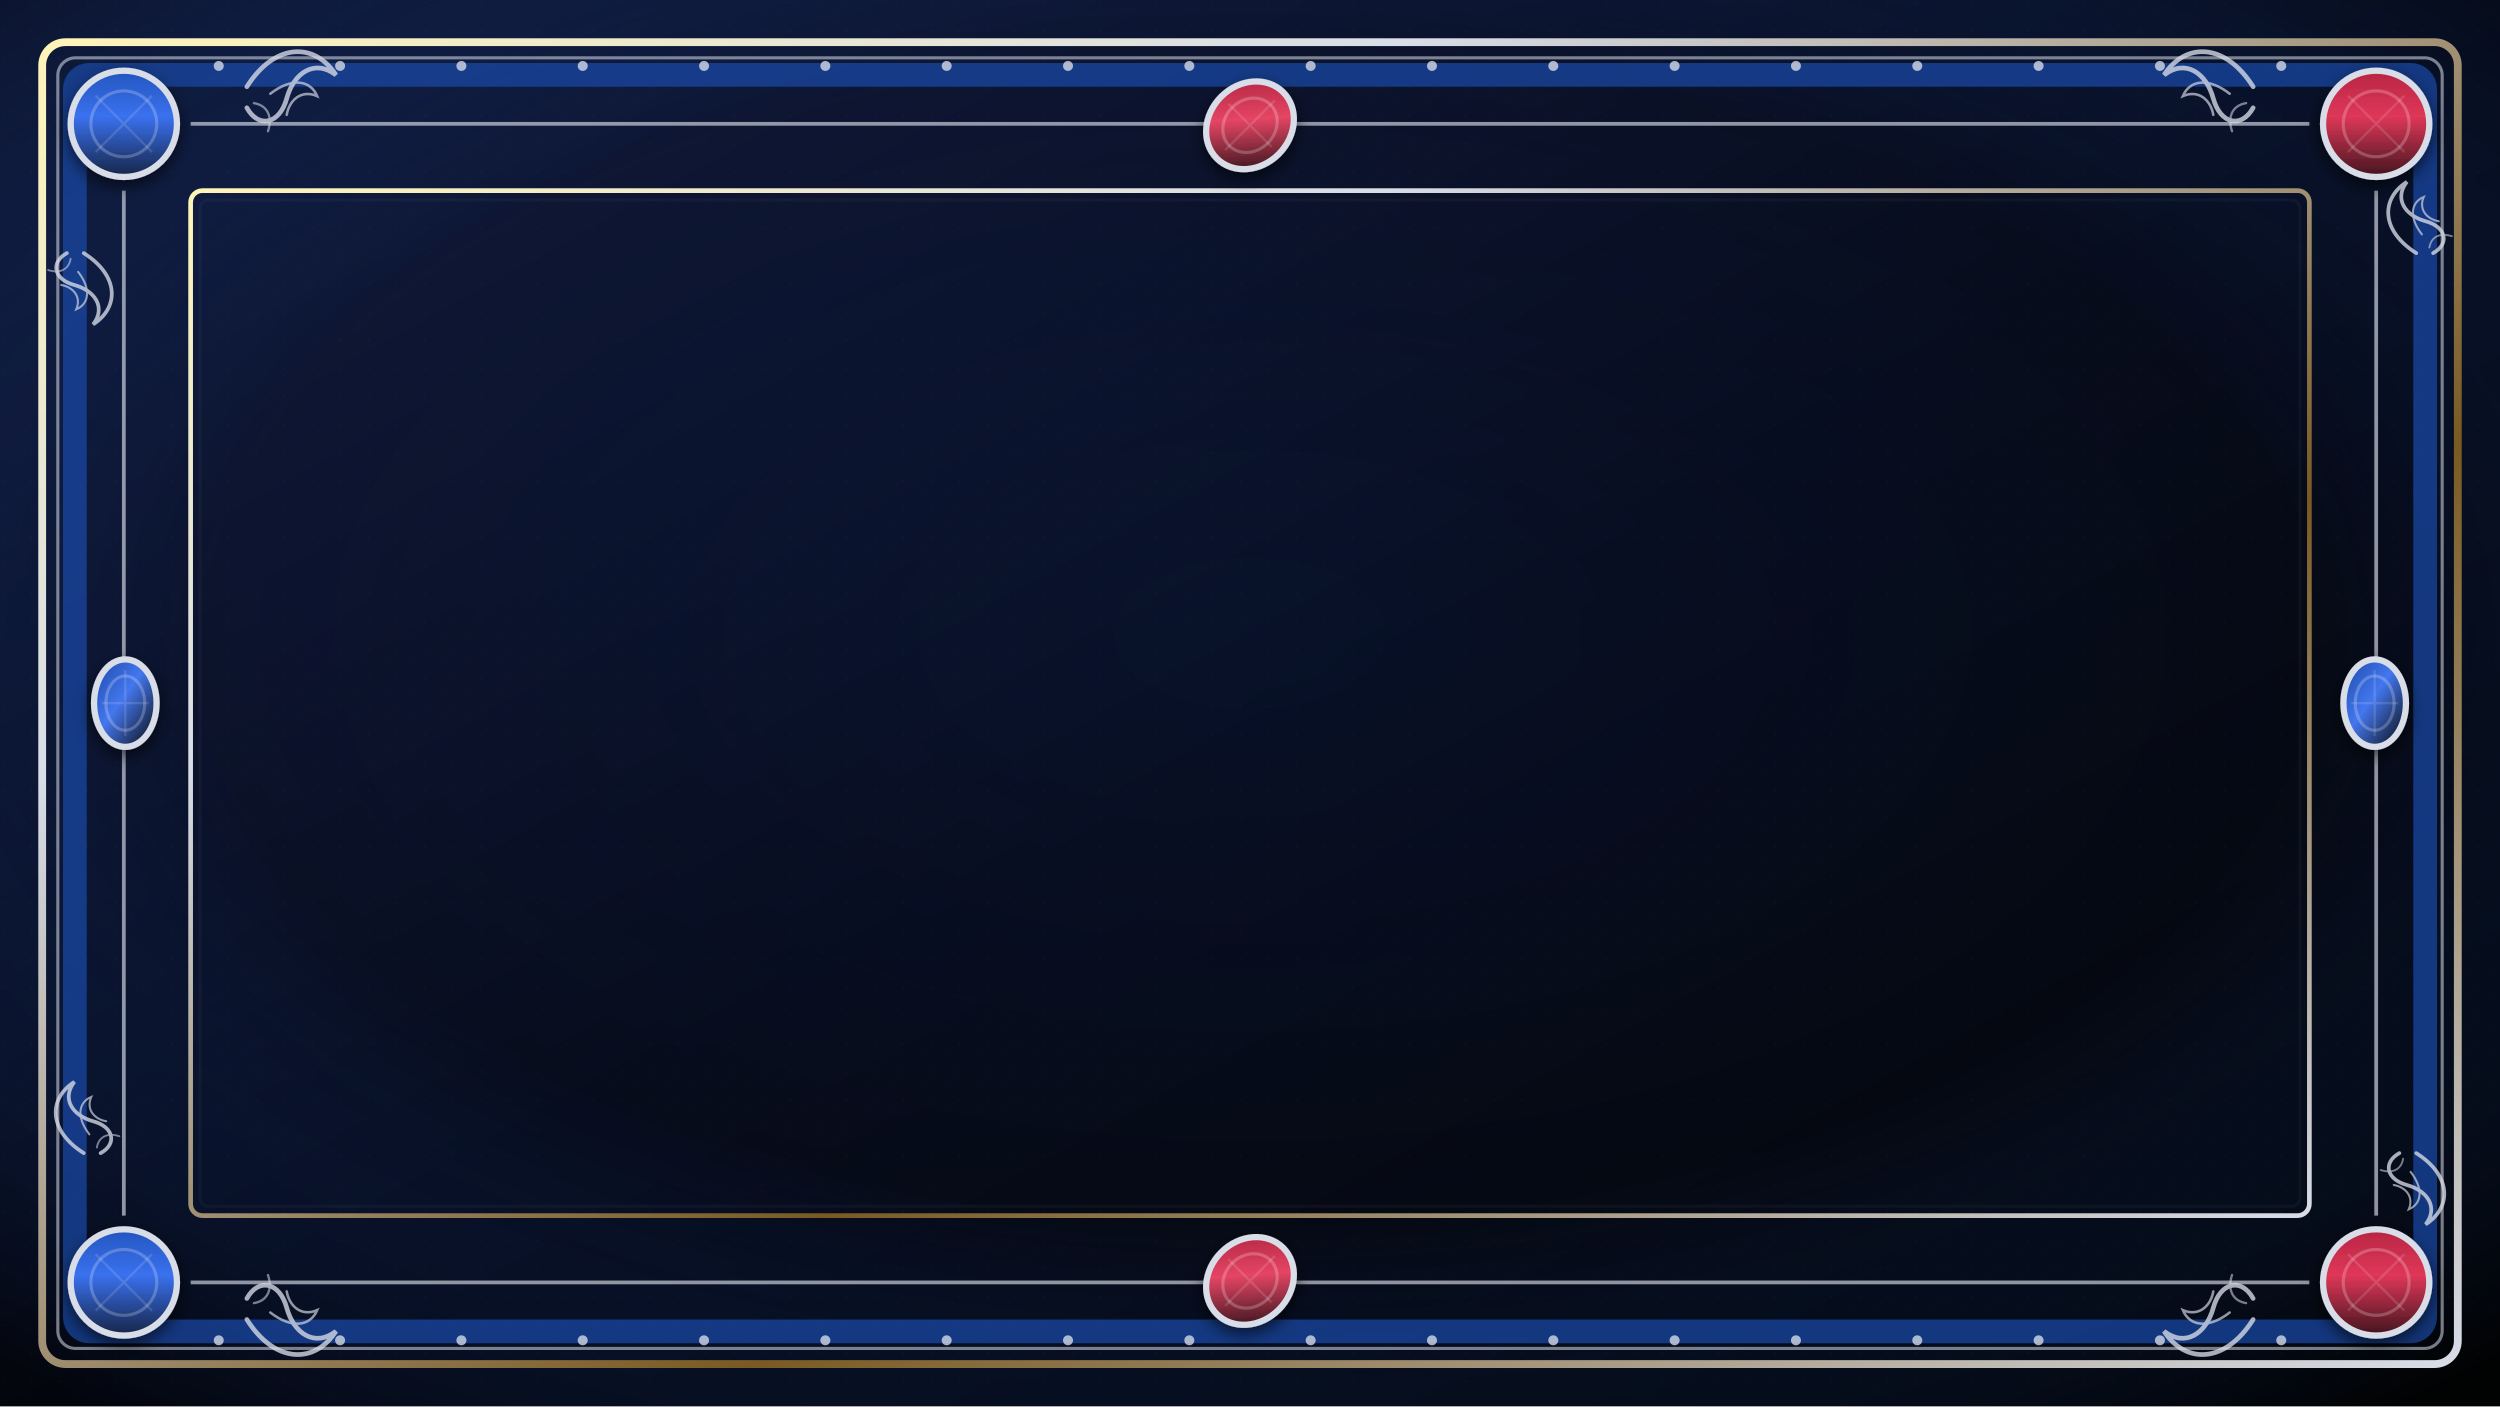
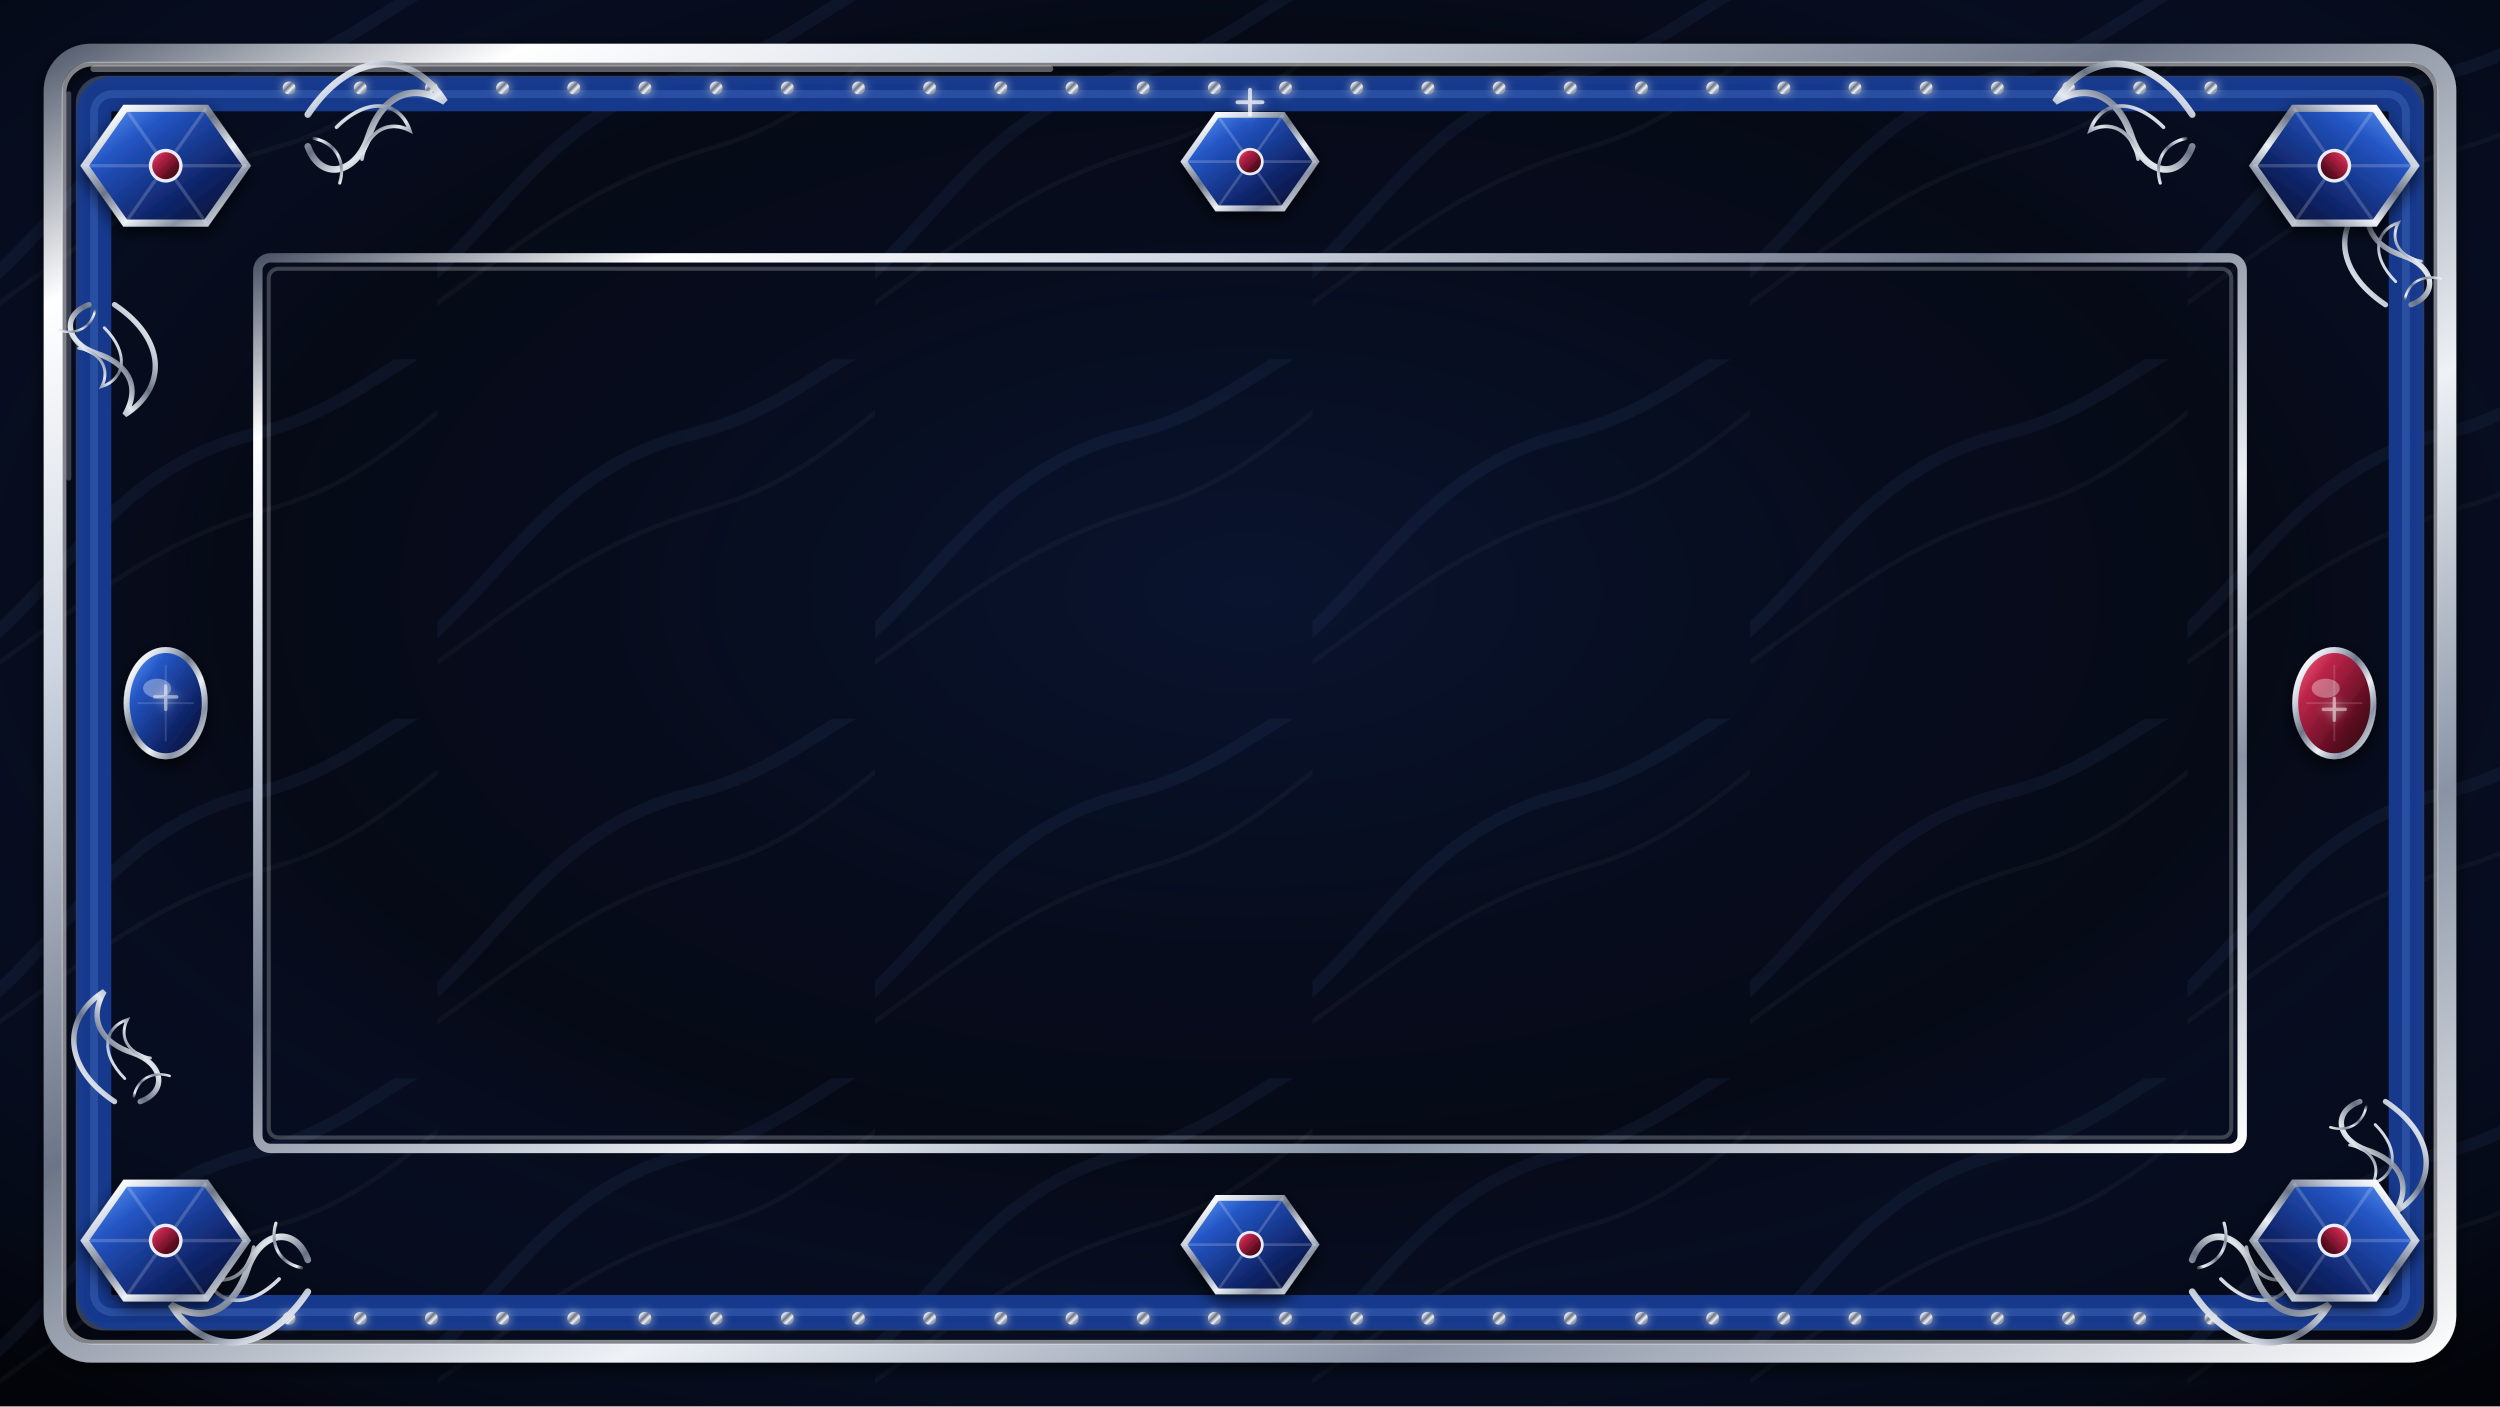
<svg xmlns="http://www.w3.org/2000/svg" width="1600" height="900" viewBox="0 0 1600 900">
  <defs>
-     <linearGradient id="bg" x1="0" y1="0" x2="1" y2="1">
-       <stop offset="0" stop-color="#111b3d" />
-       <stop offset=".52" stop-color="#060a18" />
-       <stop offset="1" stop-color="#020303" />
+     <linearGradient id="silverMetal" x1="0" y1="0" x2="1" y2="1">
+       <stop offset="0" stop-color="#4d5668" />
+       <stop offset=".10" stop-color="#ffffff" />
+       <stop offset=".24" stop-color="#cfd6e2" />
+       <stop offset=".43" stop-color="#6c7587" />
+       <stop offset=".62" stop-color="#eef2f7" />
+       <stop offset=".78" stop-color="#8993a5" />
+       <stop offset="1" stop-color="#ffffff" />
    </linearGradient>
-     <linearGradient id="metal" x1="0" y1="0" x2="1" y2="1">
-       <stop offset="0" stop-color="#fff4b8" />
-       <stop offset=".28" stop-color="#d8dde8" />
-       <stop offset=".65" stop-color="#7a5a22" />
-       <stop offset="1" stop-color="#d8dde8" />
+     <linearGradient id="sapphireGem" x1="0" y1="0" x2="1" y2="1">
+       <stop offset="0" stop-color="#66a2ff" />
+       <stop offset=".28" stop-color="#2355c4" />
+       <stop offset=".68" stop-color="#0f2468" />
+       <stop offset="1" stop-color="#050c26" />
    </linearGradient>
-     <radialGradient id="halo" cx=".5" cy=".45" r=".72">
-       <stop offset="0" stop-color="#1948a7" stop-opacity=".10" />
-       <stop offset=".58" stop-color="#1948a7" stop-opacity=".025" />
-       <stop offset="1" stop-color="#000" stop-opacity=".48" />
+     <linearGradient id="rubyGem" x1="0" y1="0" x2="1" y2="1">
+       <stop offset="0" stop-color="#ff6f8a" />
+       <stop offset=".28" stop-color="#bd2449" />
+       <stop offset=".7" stop-color="#5b0c20" />
+       <stop offset="1" stop-color="#24030b" />
+     </linearGradient>
+     <radialGradient id="centerGlow" cx=".5" cy=".42" r=".74">
+       <stop offset="0" stop-color="#214cba" stop-opacity=".17" />
+       <stop offset=".55" stop-color="#17347f" stop-opacity=".04" />
+       <stop offset="1" stop-color="#000" stop-opacity=".52" />
    </radialGradient>
-     <pattern id="grain" width="18" height="18" patternUnits="userSpaceOnUse">
-       <circle cx="2" cy="2" r=".7" fill="#fff" opacity=".022" />
-       <circle cx="13" cy="9" r=".55" fill="#fff" opacity=".015" />
+     <pattern id="stone" width="280" height="230" patternUnits="userSpaceOnUse">
+       <path d="M-20 190 C40 145 72 70 162 48 C220 34 245 4 300-22" fill="none" stroke="#4f72bf" stroke-opacity=".09" stroke-width="8" />
+       <path d="M-28 214 C62 150 95 118 178 94 C226 80 255 54 300 18" fill="none" stroke="#eef2f7" stroke-opacity=".035" stroke-width="3" />
    </pattern>
-     <filter id="shadow" x="-25%" y="-25%" width="150%" height="150%">
-       <feDropShadow dx="0" dy="4" stdDeviation="5" flood-color="#000" flood-opacity=".62" />
+     <filter id="metalShadow" x="-25%" y="-25%" width="150%" height="150%">
+       <feDropShadow dx="0" dy="4" stdDeviation="5" flood-color="#000" flood-opacity=".72" />
    </filter>
-     <filter id="soft" x="-20%" y="-20%" width="140%" height="140%">
-       <feGaussianBlur stdDeviation="5" />
+     <filter id="glow" x="-50%" y="-50%" width="200%" height="200%">
+       <feGaussianBlur stdDeviation="3.2" result="b" />
+       <feMerge>
+         <feMergeNode in="b" />
+         <feMergeNode in="SourceGraphic" />
+       </feMerge>
    </filter>
  </defs>
-   <rect width="1600" height="900" fill="url(#bg)" />
-   <rect width="1600" height="900" fill="url(#halo)" />
-   <rect width="1600" height="900" fill="url(#grain)" />
-   <rect x="27" y="27" width="1546" height="846" rx="14.85" fill="none" stroke="url(#metal)" stroke-width="5" />
-   <rect x="37" y="37" width="1526" height="826" rx="11.34" fill="none" stroke="#d8dde8" stroke-opacity=".55" stroke-width="2" />
-   <rect x="47.9" y="47.9" width="1504.2" height="804.2" rx="9.18" fill="none" stroke="#1948a7" stroke-opacity=".72" stroke-width="15.2" />
-   <rect x="122" y="122" width="1356" height="656" rx="7.56" fill="none" stroke="url(#metal)" stroke-width="3" />
-   <g fill="#d8dde8" opacity=".78">
-     <circle cx="140" cy="42.2" r="3.2" />
-     <circle cx="217.647" cy="42.2" r="3.2" />
-     <circle cx="295.294" cy="42.2" r="3.2" />
-     <circle cx="372.941" cy="42.2" r="3.2" />
-     <circle cx="450.588" cy="42.2" r="3.2" />
-     <circle cx="528.235" cy="42.2" r="3.2" />
-     <circle cx="605.882" cy="42.2" r="3.2" />
-     <circle cx="683.529" cy="42.2" r="3.2" />
-     <circle cx="761.176" cy="42.2" r="3.2" />
-     <circle cx="838.824" cy="42.2" r="3.2" />
-     <circle cx="916.471" cy="42.2" r="3.2" />
-     <circle cx="994.118" cy="42.2" r="3.2" />
-     <circle cx="1071.765" cy="42.2" r="3.2" />
-     <circle cx="1149.412" cy="42.2" r="3.2" />
-     <circle cx="1227.059" cy="42.2" r="3.2" />
-     <circle cx="1304.706" cy="42.2" r="3.2" />
-     <circle cx="1382.353" cy="42.2" r="3.2" />
-     <circle cx="1460" cy="42.2" r="3.2" />
-     <circle cx="140" cy="857.8" r="3.2" />
-     <circle cx="217.647" cy="857.8" r="3.2" />
-     <circle cx="295.294" cy="857.8" r="3.2" />
-     <circle cx="372.941" cy="857.8" r="3.2" />
-     <circle cx="450.588" cy="857.8" r="3.2" />
-     <circle cx="528.235" cy="857.8" r="3.2" />
-     <circle cx="605.882" cy="857.8" r="3.2" />
-     <circle cx="683.529" cy="857.8" r="3.2" />
-     <circle cx="761.176" cy="857.8" r="3.2" />
-     <circle cx="838.824" cy="857.8" r="3.2" />
-     <circle cx="916.471" cy="857.8" r="3.2" />
-     <circle cx="994.118" cy="857.8" r="3.2" />
-     <circle cx="1071.765" cy="857.8" r="3.2" />
-     <circle cx="1149.412" cy="857.8" r="3.2" />
-     <circle cx="1227.059" cy="857.8" r="3.2" />
-     <circle cx="1304.706" cy="857.8" r="3.2" />
-     <circle cx="1382.353" cy="857.8" r="3.2" />
-     <circle cx="1460" cy="857.8" r="3.2" />
-   </g>
-   <path d="M122 79.25 H1478 M122 820.75 H1478" stroke="#d8dde8" stroke-width="2.4" opacity=".65" />
-   <path d="M79.25 122 V778 M1520.75 122 V778" stroke="#d8dde8" stroke-width="2.4" opacity=".65" />
-   <g filter="url(#shadow)">
-     <g transform="translate(79.25 79.25) rotate(45)">
-       <defs>
-         <linearGradient id="sap0-g" x1="0" y1="0" x2="1" y2="1">
-           <stop offset="0" stop-color="#1948a7" />
-           <stop offset=".45" stop-color="#3a71ef" />
-           <stop offset="1" stop-color="#090909" />
-         </linearGradient>
-       </defs>
-       <ellipse rx="34" ry="34" fill="url(#sap0-g)" stroke="#d8dde8" stroke-width="4" />
-       <ellipse rx="21.08" ry="21.08" fill="none" stroke="#fff" stroke-opacity=".22" stroke-width="2" />
-       <path d="M-25.5 0 H25.5 M0 -25.5 V25.5" stroke="#fff" stroke-opacity=".13" stroke-width="1.5" />
-     </g>
-     <g transform="translate(1520.75 79.25) rotate(45)">
-       <defs>
-         <linearGradient id="sap1-g" x1="0" y1="0" x2="1" y2="1">
-           <stop offset="0" stop-color="#a51d39" />
-           <stop offset=".45" stop-color="#df3758" />
-           <stop offset="1" stop-color="#090909" />
-         </linearGradient>
-       </defs>
-       <ellipse rx="34" ry="34" fill="url(#sap1-g)" stroke="#d8dde8" stroke-width="4" />
-       <ellipse rx="21.08" ry="21.08" fill="none" stroke="#fff" stroke-opacity=".22" stroke-width="2" />
-       <path d="M-25.5 0 H25.5 M0 -25.5 V25.5" stroke="#fff" stroke-opacity=".13" stroke-width="1.5" />
-     </g>
-     <g transform="translate(79.25 820.75) rotate(45)">
-       <defs>
-         <linearGradient id="sap2-g" x1="0" y1="0" x2="1" y2="1">
-           <stop offset="0" stop-color="#1948a7" />
-           <stop offset=".45" stop-color="#3a71ef" />
-           <stop offset="1" stop-color="#090909" />
-         </linearGradient>
-       </defs>
-       <ellipse rx="34" ry="34" fill="url(#sap2-g)" stroke="#d8dde8" stroke-width="4" />
-       <ellipse rx="21.08" ry="21.08" fill="none" stroke="#fff" stroke-opacity=".22" stroke-width="2" />
-       <path d="M-25.5 0 H25.5 M0 -25.5 V25.5" stroke="#fff" stroke-opacity=".13" stroke-width="1.5" />
-     </g>
-     <g transform="translate(1520.75 820.75) rotate(45)">
-       <defs>
-         <linearGradient id="sap3-g" x1="0" y1="0" x2="1" y2="1">
-           <stop offset="0" stop-color="#a51d39" />
-           <stop offset=".45" stop-color="#df3758" />
-           <stop offset="1" stop-color="#090909" />
-         </linearGradient>
-       </defs>
-       <ellipse rx="34" ry="34" fill="url(#sap3-g)" stroke="#d8dde8" stroke-width="4" />
-       <ellipse rx="21.08" ry="21.08" fill="none" stroke="#fff" stroke-opacity=".22" stroke-width="2" />
-       <path d="M-25.5 0 H25.5 M0 -25.5 V25.5" stroke="#fff" stroke-opacity=".13" stroke-width="1.5" />
-     </g>
-     <g transform="translate(800 80.2) rotate(45)">
-       <defs>
-         <linearGradient id="sapT-g" x1="0" y1="0" x2="1" y2="1">
-           <stop offset="0" stop-color="#a51d39" />
-           <stop offset=".45" stop-color="#e54564" />
-           <stop offset="1" stop-color="#090909" />
-         </linearGradient>
-       </defs>
-       <ellipse rx="26" ry="30" fill="url(#sapT-g)" stroke="#d8dde8" stroke-width="4" />
-       <ellipse rx="16.12" ry="18.6" fill="none" stroke="#fff" stroke-opacity=".22" stroke-width="2" />
-       <path d="M-19.5 0 H19.5 M0 -22.5 V22.5" stroke="#fff" stroke-opacity=".13" stroke-width="1.5" />
-     </g>
-     <g transform="translate(800 819.8) rotate(45)">
-       <defs>
-         <linearGradient id="sapB-g" x1="0" y1="0" x2="1" y2="1">
-           <stop offset="0" stop-color="#a51d39" />
-           <stop offset=".45" stop-color="#e54564" />
-           <stop offset="1" stop-color="#090909" />
-         </linearGradient>
-       </defs>
-       <ellipse rx="26" ry="30" fill="url(#sapB-g)" stroke="#d8dde8" stroke-width="4" />
-       <ellipse rx="16.12" ry="18.6" fill="none" stroke="#fff" stroke-opacity=".22" stroke-width="2" />
-       <path d="M-19.5 0 H19.5 M0 -22.5 V22.5" stroke="#fff" stroke-opacity=".13" stroke-width="1.5" />
-     </g>
-     <g transform="translate(80.2 450) rotate(0)">
-       <defs>
-         <linearGradient id="sapL-g" x1="0" y1="0" x2="1" y2="1">
-           <stop offset="0" stop-color="#1948a7" />
-           <stop offset=".45" stop-color="#4477ee" />
-           <stop offset="1" stop-color="#090909" />
-         </linearGradient>
-       </defs>
-       <ellipse rx="20" ry="28" fill="url(#sapL-g)" stroke="#d8dde8" stroke-width="4" />
-       <ellipse rx="12.4" ry="17.36" fill="none" stroke="#fff" stroke-opacity=".22" stroke-width="2" />
-       <path d="M-15 0 H15 M0 -21 V21" stroke="#fff" stroke-opacity=".13" stroke-width="1.5" />
-     </g>
-     <g transform="translate(1519.8 450) rotate(0)">
-       <defs>
-         <linearGradient id="sapR-g" x1="0" y1="0" x2="1" y2="1">
-           <stop offset="0" stop-color="#1948a7" />
-           <stop offset=".45" stop-color="#4477ee" />
-           <stop offset="1" stop-color="#090909" />
-         </linearGradient>
-       </defs>
-       <ellipse rx="20" ry="28" fill="url(#sapR-g)" stroke="#d8dde8" stroke-width="4" />
-       <ellipse rx="12.4" ry="17.36" fill="none" stroke="#fff" stroke-opacity=".22" stroke-width="2" />
-       <path d="M-15 0 H15 M0 -21 V21" stroke="#fff" stroke-opacity=".13" stroke-width="1.5" />
-     </g>
-   </g>
-   <g opacity=".78">
-     <g transform="translate(158 55.5) scale(0.75 0.75)" fill="none" stroke="#d8dde8" stroke-linecap="round">
-       <path d="M0 0 C24-38 58-38 76-10 C58-24 40-12 34 10 C28 32 10 36 0 18" stroke-width="4" />
-       <path d="M20 6 C38-8 54-6 60 8 C46 2 36 12 34 24" stroke-width="2.2" opacity=".85" />
-       <path d="M6 14 C18 16 22 26 18 38" stroke-width="2" opacity=".7" />
-     </g>
-     <g transform="translate(1442 55.5) scale(-0.75 0.75)" fill="none" stroke="#d8dde8" stroke-linecap="round">
-       <path d="M0 0 C24-38 58-38 76-10 C58-24 40-12 34 10 C28 32 10 36 0 18" stroke-width="4" />
-       <path d="M20 6 C38-8 54-6 60 8 C46 2 36 12 34 24" stroke-width="2.2" opacity=".85" />
-       <path d="M6 14 C18 16 22 26 18 38" stroke-width="2" opacity=".7" />
-     </g>
-     <g transform="translate(0 900) scale(1 -1)">
-       <g transform="translate(158 55.5) scale(0.75 0.75)" fill="none" stroke="#d8dde8" stroke-linecap="round">
-         <path d="M0 0 C24-38 58-38 76-10 C58-24 40-12 34 10 C28 32 10 36 0 18" stroke-width="4" />
-         <path d="M20 6 C38-8 54-6 60 8 C46 2 36 12 34 24" stroke-width="2.2" opacity=".85" />
-         <path d="M6 14 C18 16 22 26 18 38" stroke-width="2" opacity=".7" />
-       </g>
-       <g transform="translate(1442 55.5) scale(-0.75 0.75)" fill="none" stroke="#d8dde8" stroke-linecap="round">
-         <path d="M0 0 C24-38 58-38 76-10 C58-24 40-12 34 10 C28 32 10 36 0 18" stroke-width="4" />
-         <path d="M20 6 C38-8 54-6 60 8 C46 2 36 12 34 24" stroke-width="2.2" opacity=".85" />
-         <path d="M6 14 C18 16 22 26 18 38" stroke-width="2" opacity=".7" />
-       </g>
-     </g>
-     <g transform="translate(53.6 162) rotate(90)">
-       <g transform="translate(0 0) scale(0.6 0.6)" fill="none" stroke="#d8dde8" stroke-linecap="round">
-         <path d="M0 0 C24-38 58-38 76-10 C58-24 40-12 34 10 C28 32 10 36 0 18" stroke-width="4" />
-         <path d="M20 6 C38-8 54-6 60 8 C46 2 36 12 34 24" stroke-width="2.2" opacity=".85" />
-         <path d="M6 14 C18 16 22 26 18 38" stroke-width="2" opacity=".7" />
-       </g>
-     </g>
-     <g transform="translate(53.6 738) rotate(-90)">
-       <g transform="translate(0 0) scale(0.6 0.6)" fill="none" stroke="#d8dde8" stroke-linecap="round">
-         <path d="M0 0 C24-38 58-38 76-10 C58-24 40-12 34 10 C28 32 10 36 0 18" stroke-width="4" />
-         <path d="M20 6 C38-8 54-6 60 8 C46 2 36 12 34 24" stroke-width="2.2" opacity=".85" />
-         <path d="M6 14 C18 16 22 26 18 38" stroke-width="2" opacity=".7" />
-       </g>
-     </g>
-     <g transform="translate(1546.4 162) rotate(-90)">
-       <g transform="translate(0 0) scale(0.6 0.6)" fill="none" stroke="#d8dde8" stroke-linecap="round">
-         <path d="M0 0 C24-38 58-38 76-10 C58-24 40-12 34 10 C28 32 10 36 0 18" stroke-width="4" />
-         <path d="M20 6 C38-8 54-6 60 8 C46 2 36 12 34 24" stroke-width="2.2" opacity=".85" />
-         <path d="M6 14 C18 16 22 26 18 38" stroke-width="2" opacity=".7" />
-       </g>
-     </g>
-     <g transform="translate(1546.4 738) rotate(90)">
-       <g transform="translate(0 0) scale(0.6 0.6)" fill="none" stroke="#d8dde8" stroke-linecap="round">
-         <path d="M0 0 C24-38 58-38 76-10 C58-24 40-12 34 10 C28 32 10 36 0 18" stroke-width="4" />
-         <path d="M20 6 C38-8 54-6 60 8 C46 2 36 12 34 24" stroke-width="2.2" opacity=".85" />
-         <path d="M6 14 C18 16 22 26 18 38" stroke-width="2" opacity=".7" />
-       </g>
-     </g>
-   </g>
-   <rect x="128" y="128" width="1344" height="644" rx="5.4" fill="none" stroke="#fff" stroke-opacity=".035" stroke-width="2" />
+   <rect width="1600" height="900" fill="#050812" />
+   <rect width="1600" height="900" fill="url(#centerGlow)" />
+   <rect width="1600" height="900" fill="url(#stone)" opacity="0.95" />
+   <rect x="34" y="34" width="1532" height="832" rx="23.8" fill="none" stroke="url(#silverMetal)" stroke-width="12" filter="url(#metalShadow)" />
+   <rect x="41" y="41" width="1518" height="818" rx="18.36" fill="none" stroke="#ffffff" stroke-opacity=".50" stroke-width="3" />
+   <rect x="51" y="51" width="1498" height="798" rx="15.3" fill="none" stroke="#39445a" stroke-opacity=".9" stroke-width="5" />
+   <rect x="60.2" y="60.2" width="1479.6" height="779.6" rx="11.9" fill="none" stroke="#173b92" stroke-width="22" opacity=".95" />
+   <rect x="60.2" y="60.2" width="1479.6" height="779.6" rx="11.9" fill="none" stroke="#77a6ff" stroke-opacity=".20" stroke-width="5" />
+   <rect x="165" y="165" width="1270" height="570" rx="8.16" fill="none" stroke="url(#silverMetal)" stroke-width="6" />
+   <rect x="172" y="172" width="1256" height="556" rx="6.12" fill="none" stroke="#ffffff" stroke-opacity=".22" stroke-width="2.6" />
+   <g filter="url(#glow)">
+     <circle cx="185" cy="56.27" r="4.1" fill="url(#silverMetal)" />
+     <circle cx="230.556" cy="56.27" r="4.1" fill="url(#silverMetal)" />
+     <circle cx="276.111" cy="56.27" r="4.1" fill="url(#silverMetal)" />
+     <circle cx="321.667" cy="56.27" r="4.1" fill="url(#silverMetal)" />
+     <circle cx="367.222" cy="56.27" r="4.1" fill="url(#silverMetal)" />
+     <circle cx="412.778" cy="56.27" r="4.1" fill="url(#silverMetal)" />
+     <circle cx="458.333" cy="56.27" r="4.1" fill="url(#silverMetal)" />
+     <circle cx="503.889" cy="56.27" r="4.1" fill="url(#silverMetal)" />
+     <circle cx="549.444" cy="56.27" r="4.1" fill="url(#silverMetal)" />
+     <circle cx="595" cy="56.27" r="4.1" fill="url(#silverMetal)" />
+     <circle cx="640.556" cy="56.27" r="4.1" fill="url(#silverMetal)" />
+     <circle cx="686.111" cy="56.27" r="4.1" fill="url(#silverMetal)" />
+     <circle cx="731.667" cy="56.27" r="4.1" fill="url(#silverMetal)" />
+     <circle cx="777.222" cy="56.27" r="4.1" fill="url(#silverMetal)" />
+     <circle cx="822.778" cy="56.27" r="4.1" fill="url(#silverMetal)" />
+     <circle cx="868.333" cy="56.27" r="4.1" fill="url(#silverMetal)" />
+     <circle cx="913.889" cy="56.27" r="4.1" fill="url(#silverMetal)" />
+     <circle cx="959.444" cy="56.27" r="4.1" fill="url(#silverMetal)" />
+     <circle cx="1005" cy="56.27" r="4.1" fill="url(#silverMetal)" />
+     <circle cx="1050.556" cy="56.27" r="4.1" fill="url(#silverMetal)" />
+     <circle cx="1096.111" cy="56.27" r="4.1" fill="url(#silverMetal)" />
+     <circle cx="1141.667" cy="56.27" r="4.1" fill="url(#silverMetal)" />
+     <circle cx="1187.222" cy="56.27" r="4.1" fill="url(#silverMetal)" />
+     <circle cx="1232.778" cy="56.27" r="4.1" fill="url(#silverMetal)" />
+     <circle cx="1278.333" cy="56.27" r="4.1" fill="url(#silverMetal)" />
+     <circle cx="1323.889" cy="56.27" r="4.1" fill="url(#silverMetal)" />
+     <circle cx="1369.444" cy="56.27" r="4.1" fill="url(#silverMetal)" />
+     <circle cx="1415" cy="56.27" r="4.1" fill="url(#silverMetal)" />
+     <circle cx="185" cy="843.73" r="4.1" fill="url(#silverMetal)" />
+     <circle cx="230.556" cy="843.73" r="4.1" fill="url(#silverMetal)" />
+     <circle cx="276.111" cy="843.73" r="4.1" fill="url(#silverMetal)" />
+     <circle cx="321.667" cy="843.73" r="4.1" fill="url(#silverMetal)" />
+     <circle cx="367.222" cy="843.73" r="4.1" fill="url(#silverMetal)" />
+     <circle cx="412.778" cy="843.73" r="4.1" fill="url(#silverMetal)" />
+     <circle cx="458.333" cy="843.73" r="4.1" fill="url(#silverMetal)" />
+     <circle cx="503.889" cy="843.73" r="4.1" fill="url(#silverMetal)" />
+     <circle cx="549.444" cy="843.73" r="4.1" fill="url(#silverMetal)" />
+     <circle cx="595" cy="843.73" r="4.1" fill="url(#silverMetal)" />
+     <circle cx="640.556" cy="843.73" r="4.1" fill="url(#silverMetal)" />
+     <circle cx="686.111" cy="843.73" r="4.1" fill="url(#silverMetal)" />
+     <circle cx="731.667" cy="843.73" r="4.1" fill="url(#silverMetal)" />
+     <circle cx="777.222" cy="843.73" r="4.1" fill="url(#silverMetal)" />
+     <circle cx="822.778" cy="843.73" r="4.1" fill="url(#silverMetal)" />
+     <circle cx="868.333" cy="843.73" r="4.1" fill="url(#silverMetal)" />
+     <circle cx="913.889" cy="843.73" r="4.1" fill="url(#silverMetal)" />
+     <circle cx="959.444" cy="843.73" r="4.1" fill="url(#silverMetal)" />
+     <circle cx="1005" cy="843.73" r="4.1" fill="url(#silverMetal)" />
+     <circle cx="1050.556" cy="843.73" r="4.1" fill="url(#silverMetal)" />
+     <circle cx="1096.111" cy="843.73" r="4.1" fill="url(#silverMetal)" />
+     <circle cx="1141.667" cy="843.73" r="4.1" fill="url(#silverMetal)" />
+     <circle cx="1187.222" cy="843.73" r="4.1" fill="url(#silverMetal)" />
+     <circle cx="1232.778" cy="843.73" r="4.1" fill="url(#silverMetal)" />
+     <circle cx="1278.333" cy="843.73" r="4.1" fill="url(#silverMetal)" />
+     <circle cx="1323.889" cy="843.73" r="4.1" fill="url(#silverMetal)" />
+     <circle cx="1369.444" cy="843.73" r="4.1" fill="url(#silverMetal)" />
+     <circle cx="1415" cy="843.73" r="4.1" fill="url(#silverMetal)" />
+   </g>
+   <g opacity=".95">
+     <g transform="translate(197 73.3) rotate(0) scale(1.02 1.02)" fill="none" stroke="url(#silverMetal)" stroke-linecap="round">
+       <path d="M0 0 C28-42 66-40 86-8 C62-22 45-8 38 14 C30 38 8 42 0 20" stroke-width="4.2" />
+       <path d="M18 8 C38-12 58-8 64 10 C48 2 36 14 34 28" stroke-width="2.3" />
+       <path d="M4 15 C18 18 24 30 20 43" stroke-width="2" />
+     </g>
+     <g transform="translate(1403 73.3) rotate(0) scale(-1.02 1.02)" fill="none" stroke="url(#silverMetal)" stroke-linecap="round">
+       <path d="M0 0 C28-42 66-40 86-8 C62-22 45-8 38 14 C30 38 8 42 0 20" stroke-width="4.2" />
+       <path d="M18 8 C38-12 58-8 64 10 C48 2 36 14 34 28" stroke-width="2.3" />
+       <path d="M4 15 C18 18 24 30 20 43" stroke-width="2" />
+     </g>
+     <g transform="translate(197 826.7) rotate(180) scale(1.02 1.02)" fill="none" stroke="url(#silverMetal)" stroke-linecap="round">
+       <path d="M0 0 C28-42 66-40 86-8 C62-22 45-8 38 14 C30 38 8 42 0 20" stroke-width="4.2" />
+       <path d="M18 8 C38-12 58-8 64 10 C48 2 36 14 34 28" stroke-width="2.3" />
+       <path d="M4 15 C18 18 24 30 20 43" stroke-width="2" />
+     </g>
+     <g transform="translate(1403 826.7) rotate(180) scale(-1.02 1.02)" fill="none" stroke="url(#silverMetal)" stroke-linecap="round">
+       <path d="M0 0 C28-42 66-40 86-8 C62-22 45-8 38 14 C30 38 8 42 0 20" stroke-width="4.2" />
+       <path d="M18 8 C38-12 58-8 64 10 C48 2 36 14 34 28" stroke-width="2.3" />
+       <path d="M4 15 C18 18 24 30 20 43" stroke-width="2" />
+     </g>
+     <g transform="translate(73.3 195) rotate(90) scale(0.82 0.82)" fill="none" stroke="url(#silverMetal)" stroke-linecap="round">
+       <path d="M0 0 C28-42 66-40 86-8 C62-22 45-8 38 14 C30 38 8 42 0 20" stroke-width="4.2" />
+       <path d="M18 8 C38-12 58-8 64 10 C48 2 36 14 34 28" stroke-width="2.3" />
+       <path d="M4 15 C18 18 24 30 20 43" stroke-width="2" />
+     </g>
+     <g transform="translate(73.3 705) rotate(-90) scale(0.82 0.82)" fill="none" stroke="url(#silverMetal)" stroke-linecap="round">
+       <path d="M0 0 C28-42 66-40 86-8 C62-22 45-8 38 14 C30 38 8 42 0 20" stroke-width="4.2" />
+       <path d="M18 8 C38-12 58-8 64 10 C48 2 36 14 34 28" stroke-width="2.3" />
+       <path d="M4 15 C18 18 24 30 20 43" stroke-width="2" />
+     </g>
+     <g transform="translate(1526.7 195) rotate(-90) scale(0.82 0.82)" fill="none" stroke="url(#silverMetal)" stroke-linecap="round">
+       <path d="M0 0 C28-42 66-40 86-8 C62-22 45-8 38 14 C30 38 8 42 0 20" stroke-width="4.2" />
+       <path d="M18 8 C38-12 58-8 64 10 C48 2 36 14 34 28" stroke-width="2.3" />
+       <path d="M4 15 C18 18 24 30 20 43" stroke-width="2" />
+     </g>
+     <g transform="translate(1526.7 705) rotate(90) scale(0.82 0.82)" fill="none" stroke="url(#silverMetal)" stroke-linecap="round">
+       <path d="M0 0 C28-42 66-40 86-8 C62-22 45-8 38 14 C30 38 8 42 0 20" stroke-width="4.2" />
+       <path d="M18 8 C38-12 58-8 64 10 C48 2 36 14 34 28" stroke-width="2.3" />
+       <path d="M4 15 C18 18 24 30 20 43" stroke-width="2" />
+     </g>
+   </g>
+   <g filter="url(#metalShadow)">
+     <g transform="translate(106.05 106.05) scale(1.08 1.08)">
+       <path d="M-48 0 L-24-34 H24 L48 0 L24 34 H-24 Z" fill="url(#sapphireGem)" stroke="url(#silverMetal)" stroke-width="4.2" />
+       <path d="M-24-34 L0 0 L24-34 M-48 0 H48 M-24 34 L0 0 L24 34" fill="none" stroke="#fff" stroke-opacity=".18" stroke-width="2" />
+       <circle cx="0" cy="0" r="9" fill="url(#rubyGem)" stroke="#e9edf7" stroke-width="2" />
+     </g>
+     <g transform="translate(1493.95 106.05) scale(-1.08 1.08)">
+       <path d="M-48 0 L-24-34 H24 L48 0 L24 34 H-24 Z" fill="url(#sapphireGem)" stroke="url(#silverMetal)" stroke-width="4.2" />
+       <path d="M-24-34 L0 0 L24-34 M-48 0 H48 M-24 34 L0 0 L24 34" fill="none" stroke="#fff" stroke-opacity=".18" stroke-width="2" />
+       <circle cx="0" cy="0" r="9" fill="url(#rubyGem)" stroke="#e9edf7" stroke-width="2" />
+     </g>
+     <g transform="translate(106.05 793.95) scale(1.08 1.08)">
+       <path d="M-48 0 L-24-34 H24 L48 0 L24 34 H-24 Z" fill="url(#sapphireGem)" stroke="url(#silverMetal)" stroke-width="4.2" />
+       <path d="M-24-34 L0 0 L24-34 M-48 0 H48 M-24 34 L0 0 L24 34" fill="none" stroke="#fff" stroke-opacity=".18" stroke-width="2" />
+       <circle cx="0" cy="0" r="9" fill="url(#rubyGem)" stroke="#e9edf7" stroke-width="2" />
+     </g>
+     <g transform="translate(1493.95 793.95) scale(-1.08 1.08)">
+       <path d="M-48 0 L-24-34 H24 L48 0 L24 34 H-24 Z" fill="url(#sapphireGem)" stroke="url(#silverMetal)" stroke-width="4.2" />
+       <path d="M-24-34 L0 0 L24-34 M-48 0 H48 M-24 34 L0 0 L24 34" fill="none" stroke="#fff" stroke-opacity=".18" stroke-width="2" />
+       <circle cx="0" cy="0" r="9" fill="url(#rubyGem)" stroke="#e9edf7" stroke-width="2" />
+     </g>
+     <g transform="translate(800 103.43) scale(0.88 0.88)">
+       <path d="M-48 0 L-24-34 H24 L48 0 L24 34 H-24 Z" fill="url(#sapphireGem)" stroke="url(#silverMetal)" stroke-width="4.2" />
+       <path d="M-24-34 L0 0 L24-34 M-48 0 H48 M-24 34 L0 0 L24 34" fill="none" stroke="#fff" stroke-opacity=".18" stroke-width="2" />
+       <circle cx="0" cy="0" r="9" fill="url(#rubyGem)" stroke="#e9edf7" stroke-width="2" />
+     </g>
+     <g transform="translate(800 796.57) scale(0.88 0.88)">
+       <path d="M-48 0 L-24-34 H24 L48 0 L24 34 H-24 Z" fill="url(#sapphireGem)" stroke="url(#silverMetal)" stroke-width="4.2" />
+       <path d="M-24-34 L0 0 L24-34 M-48 0 H48 M-24 34 L0 0 L24 34" fill="none" stroke="#fff" stroke-opacity=".18" stroke-width="2" />
+       <circle cx="0" cy="0" r="9" fill="url(#rubyGem)" stroke="#e9edf7" stroke-width="2" />
+     </g>
+     <g transform="translate(106.05 450) rotate(0)">
+       <ellipse rx="25" ry="34" fill="url(#sapphireGem)" stroke="url(#silverMetal)" stroke-width="3.8" />
+       <ellipse cx="-5.5" cy="-9.52" rx="9" ry="6.12" fill="#fff" opacity=".34" />
+       <path d="M-18 0 H18 M0 -24.48 V24.48" stroke="#fff" stroke-opacity=".14" stroke-width="1.2" />
+     </g>
+     <g transform="translate(1493.95 450) rotate(0)">
+       <ellipse rx="25" ry="34" fill="url(#rubyGem)" stroke="url(#silverMetal)" stroke-width="3.8" />
+       <ellipse cx="-5.5" cy="-9.52" rx="9" ry="6.12" fill="#fff" opacity=".34" />
+       <path d="M-18 0 H18 M0 -24.48 V24.48" stroke="#fff" stroke-opacity=".14" stroke-width="1.2" />
+     </g>
+   </g>
+   <g stroke="#fff" stroke-linecap="round" filter="url(#glow)">
+     <path d="M792 65.44 H808 M800 57.44 V73.44" stroke-width="2.5" opacity=".72" />
+     <path d="M99.05 446 H113.05 M106.05 439 V454" stroke-width="2.2" opacity=".48" />
+     <path d="M1486.95 454 H1500.95 M1493.95 447 V461" stroke-width="2.2" opacity=".48" />
+   </g>
+   <path d="M60 44 H672" stroke="#fff" stroke-opacity=".34" stroke-width="4.2" stroke-linecap="round" />
+   <path d="M44 60 V306" stroke="#dfe7f5" stroke-opacity=".24" stroke-width="3.2" stroke-linecap="round" />
</svg>
